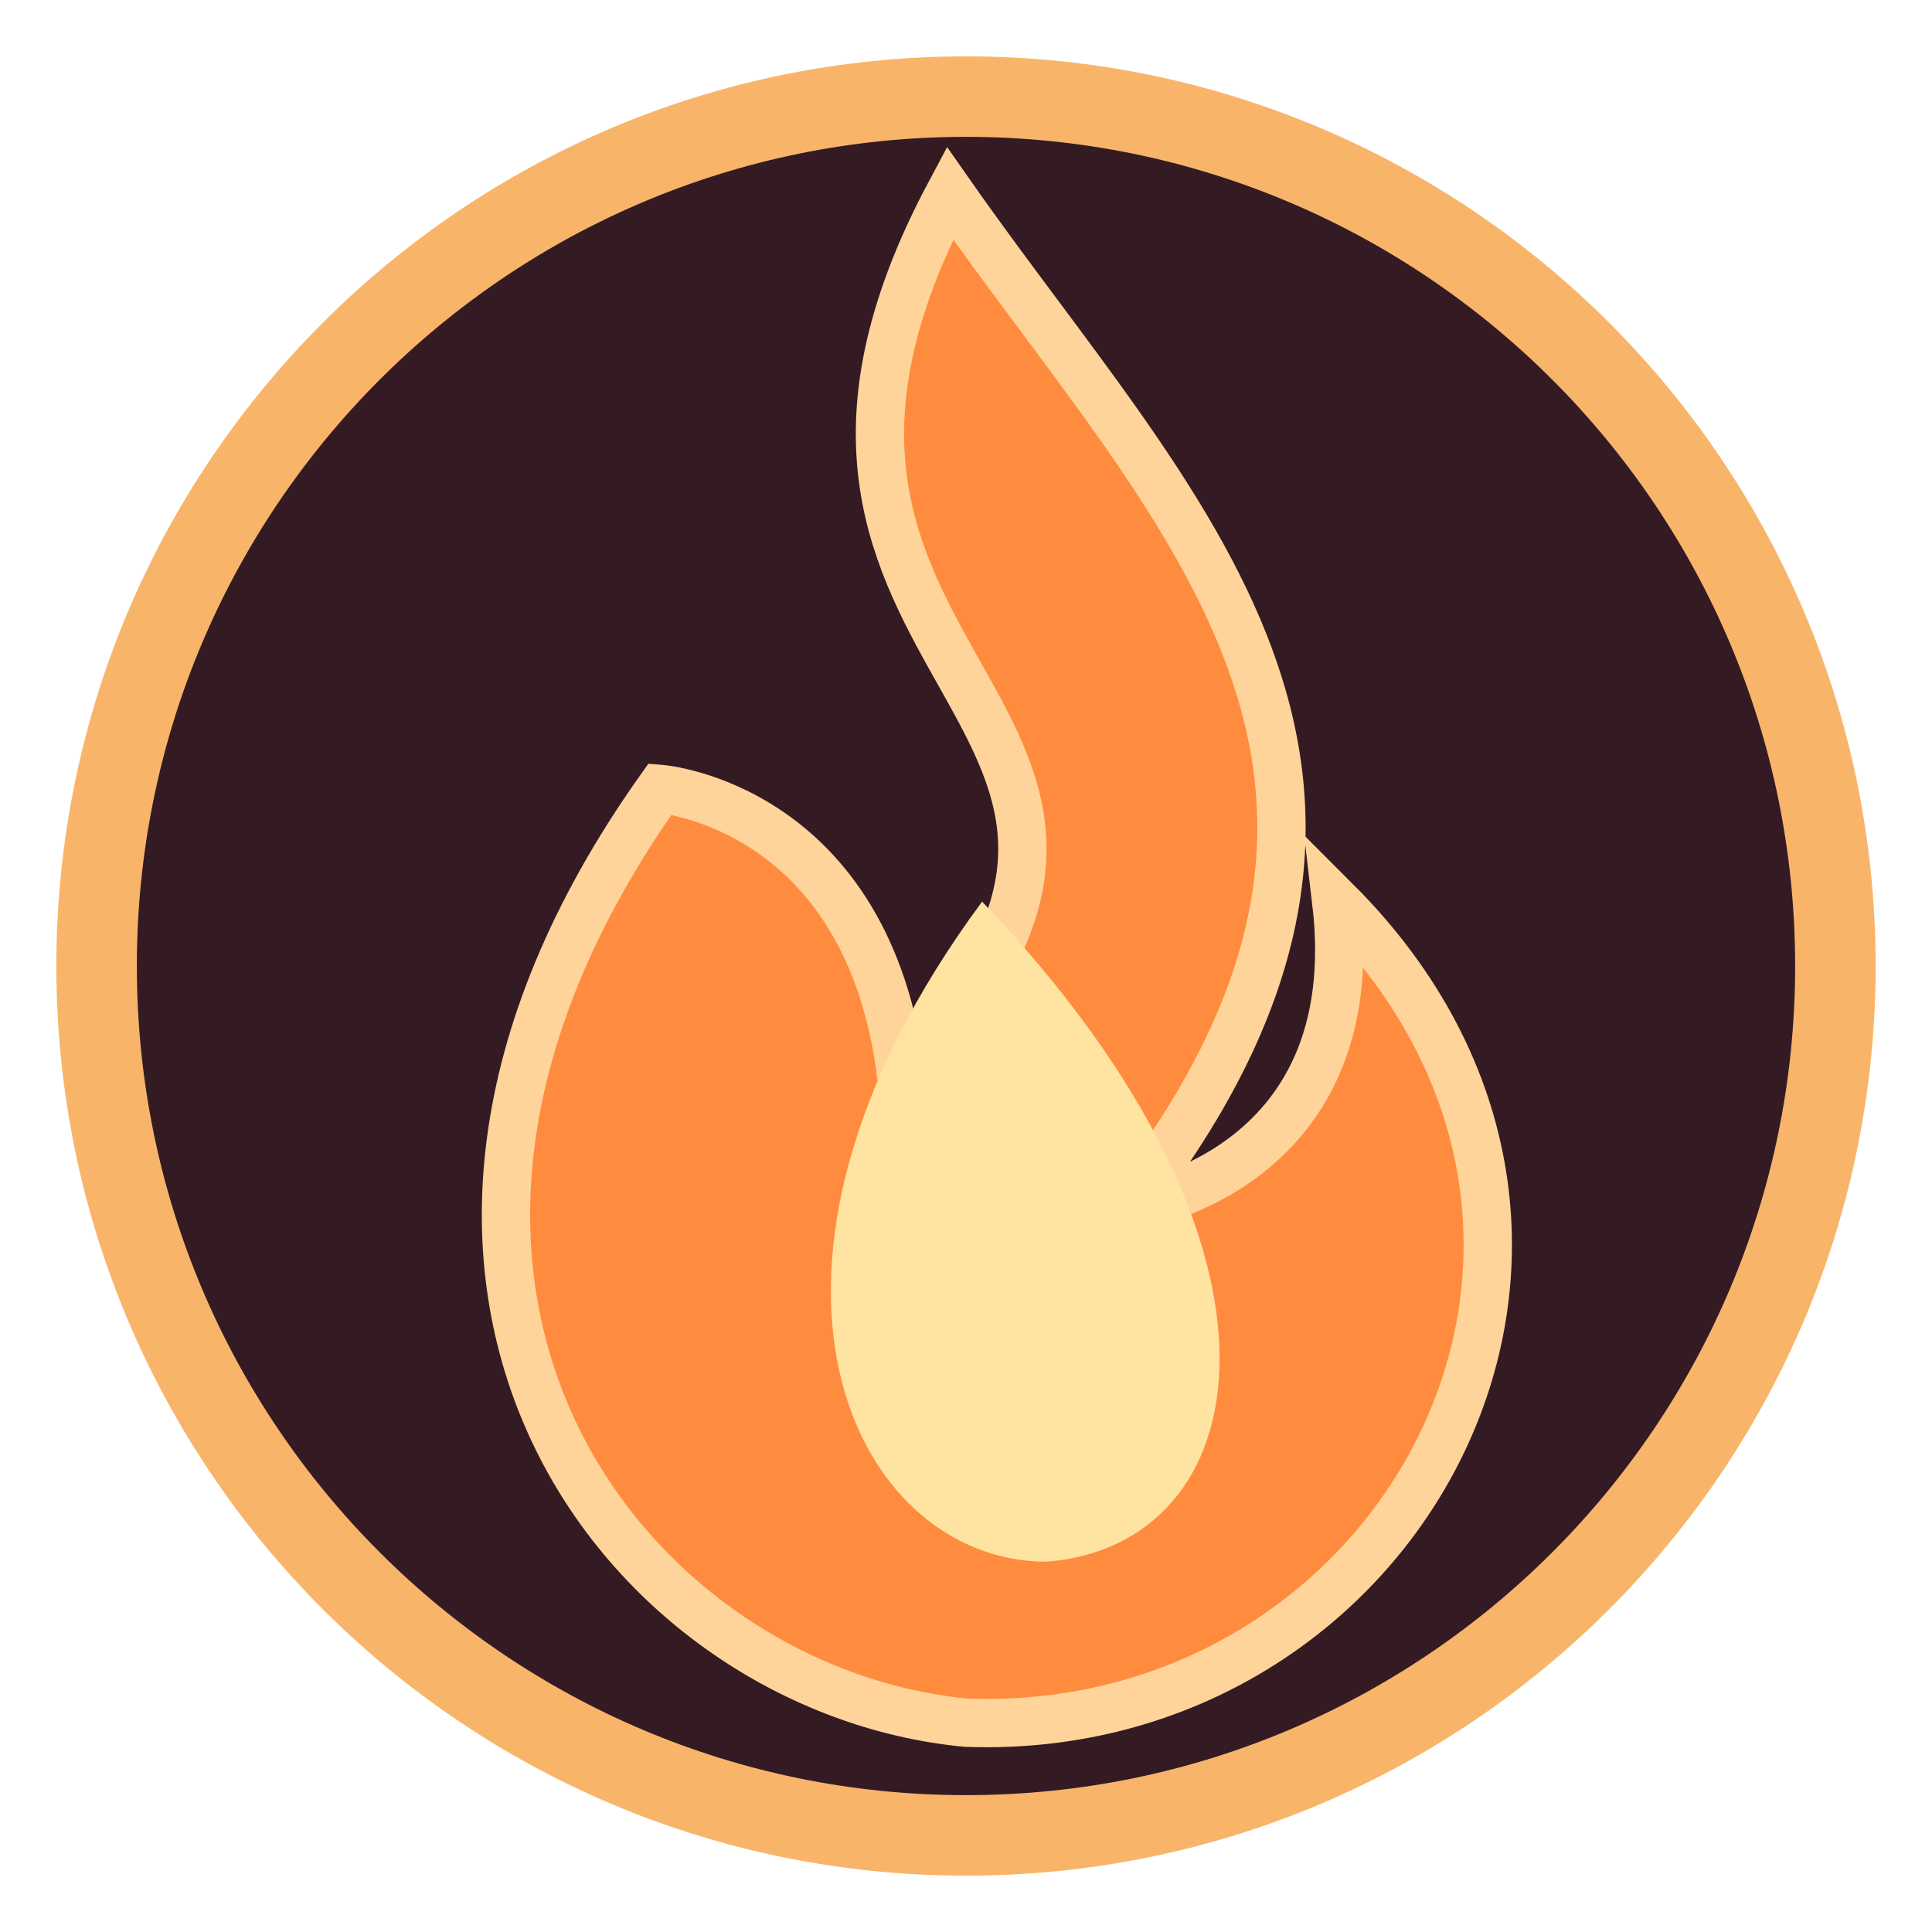
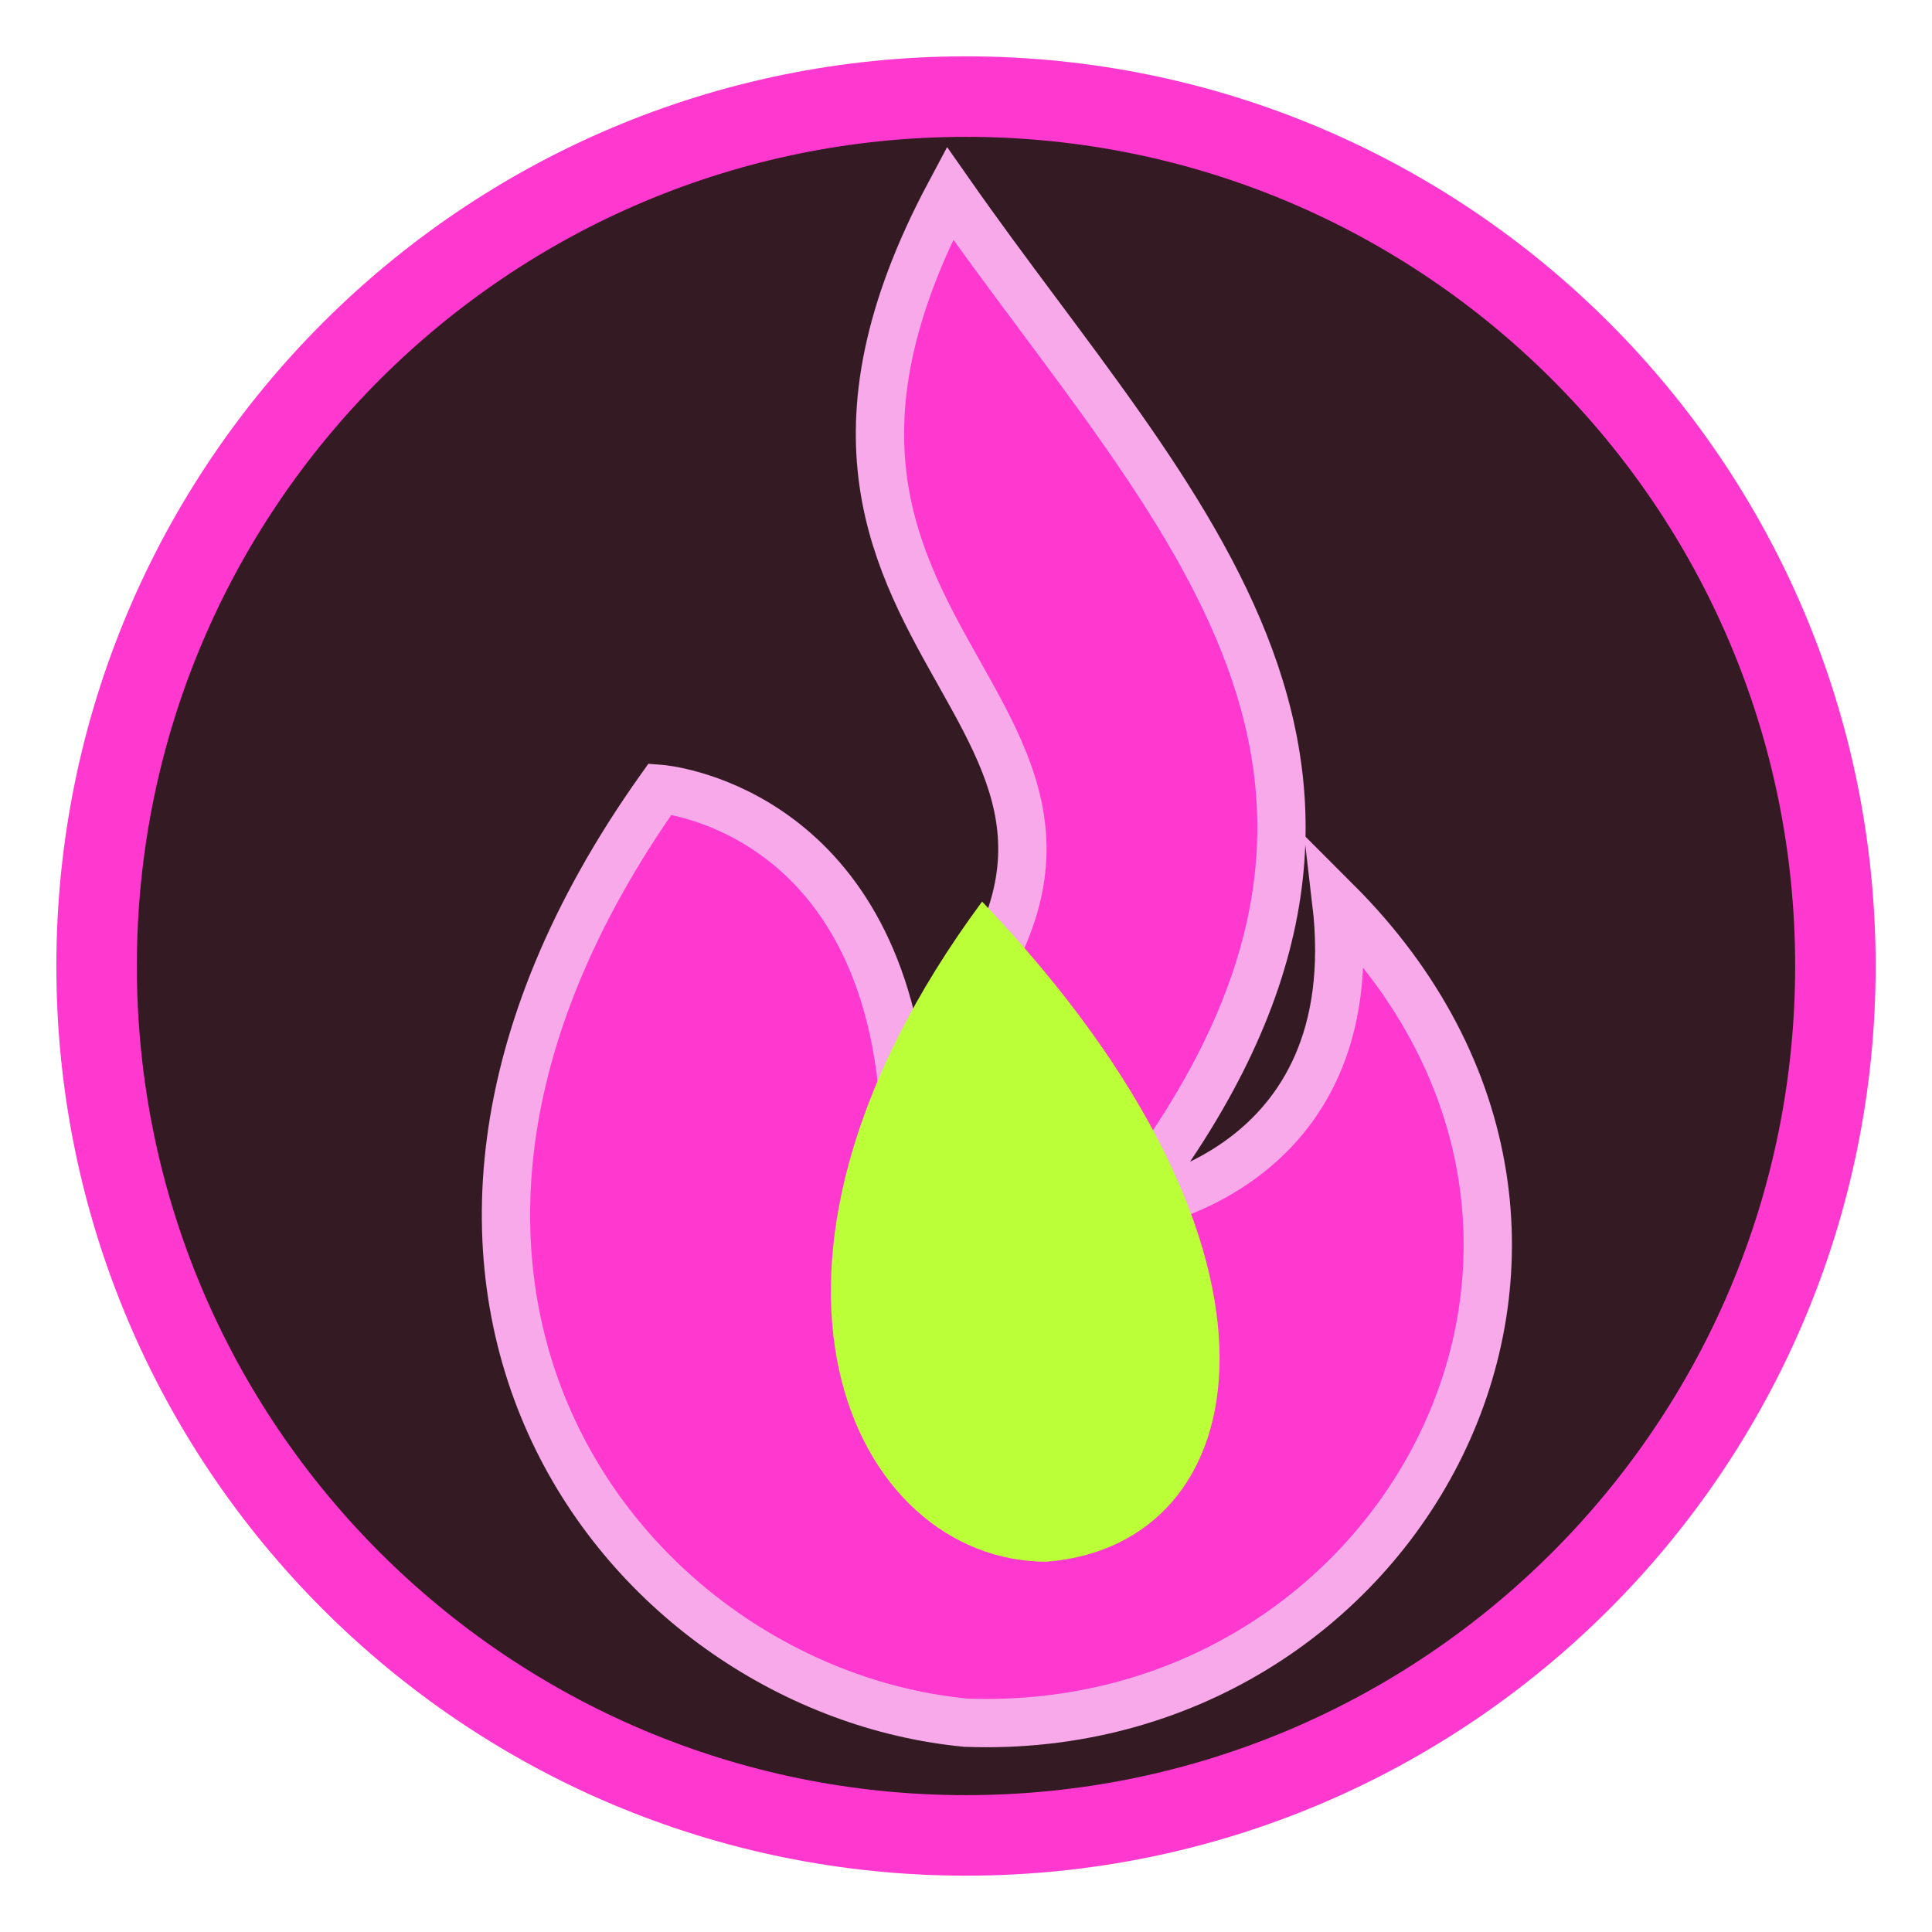
<svg xmlns="http://www.w3.org/2000/svg" viewBox="0 0 120 120">
-   <circle cx="60" cy="60" r="54" fill="#341b23" stroke="#f8b56a" stroke-width="5" />
-   <path d="M59 12C43 42 78 44 56 67c-2-17-15-18-15-18C19 80 39 105 60 107c27 1 44-30 23-51 2 17-13 19-13 19C91 48 73 32 59 12Z" fill="#ff8c3e" stroke="#ffd49a" stroke-width="3" />
-   <path d="M61 56C44 79 53 97 65 97c13-1 17-19-4-41Z" fill="#ffe3a0" />
+   <circle cx="60" cy="60" r="54" fill="#341b23" stroke="#ff38cf" stroke-width="5" />
+   <path d="M59 12C43 42 78 44 56 67c-2-17-15-18-15-18C19 80 39 105 60 107c27 1 44-30 23-51 2 17-13 19-13 19C91 48 73 32 59 12Z" fill="#ff38cf" stroke="#f7a9ea" stroke-width="3" />
+   <path d="M61 56C44 79 53 97 65 97c13-1 17-19-4-41Z" fill="#baff38" />
</svg>
